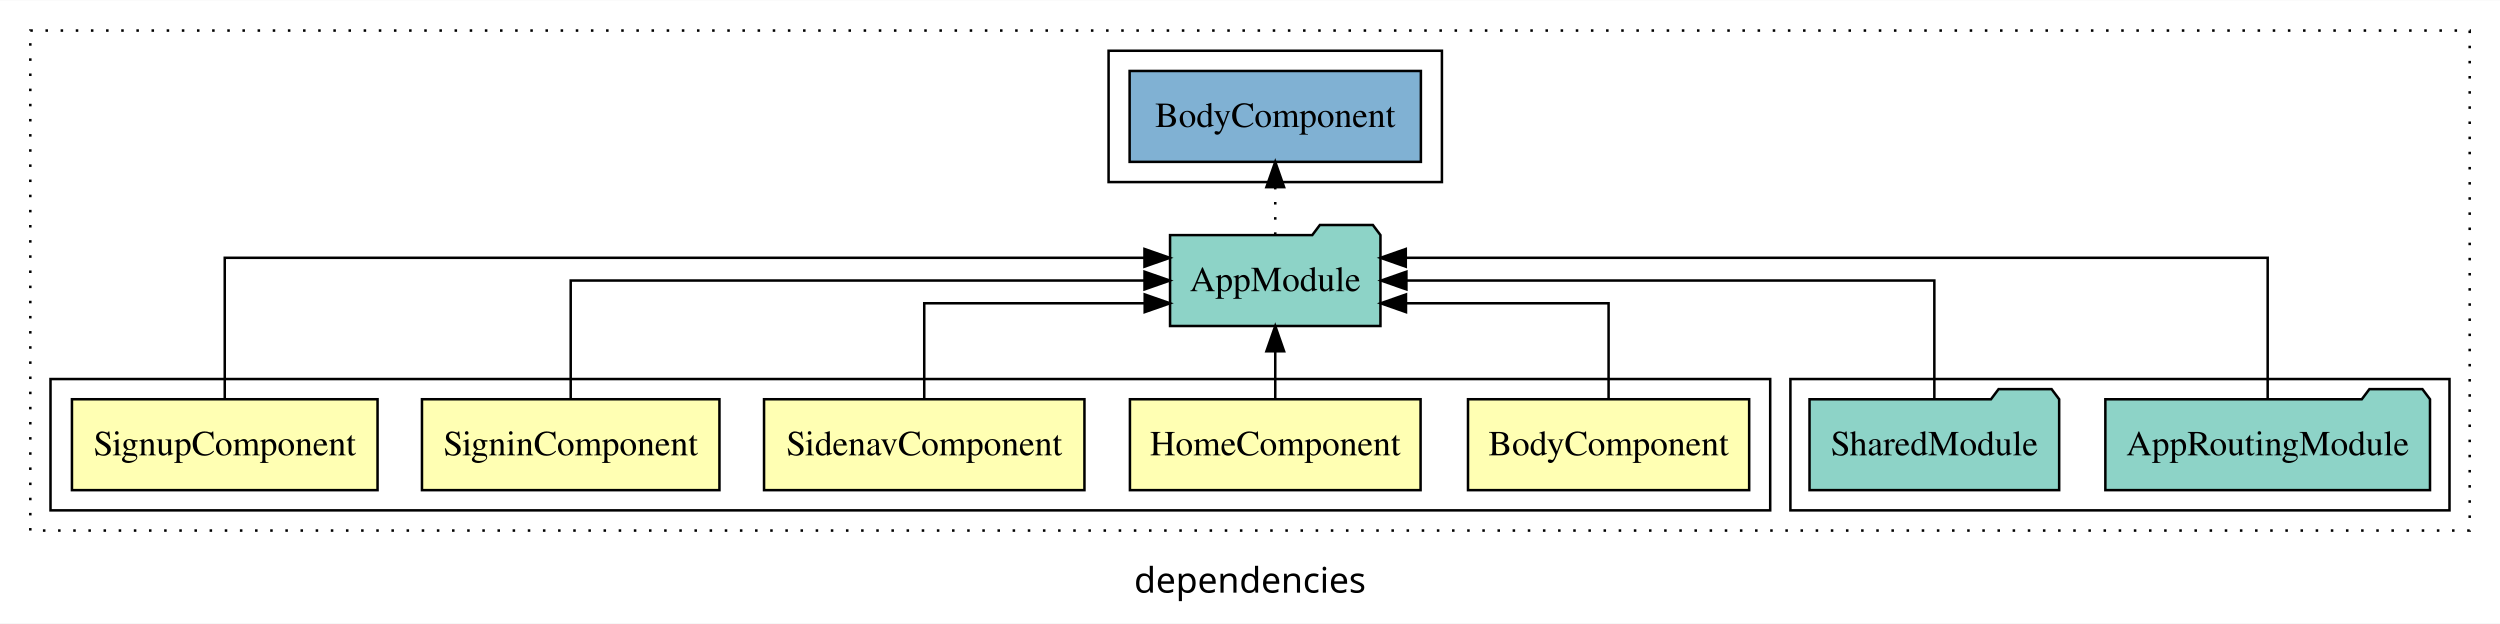
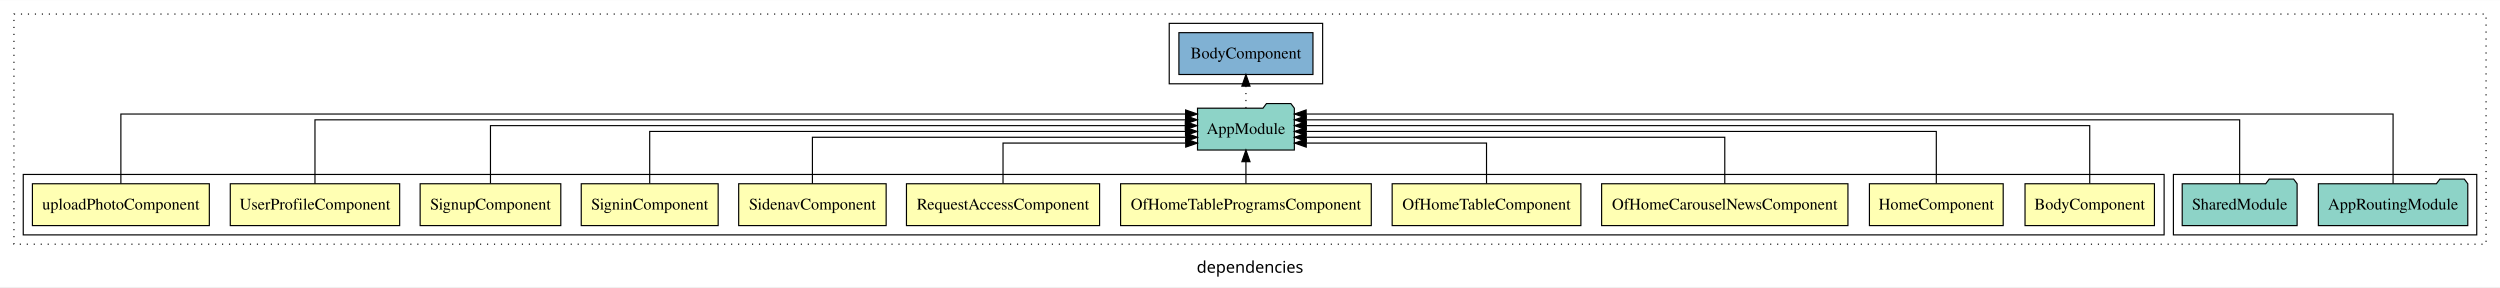
- <svg xmlns="http://www.w3.org/2000/svg" width="990pt" height="247pt" viewBox="0.00 0.00 990.00 246.80">
+ <svg xmlns="http://www.w3.org/2000/svg" width="2151pt" height="247pt" viewBox="0.00 0.00 2151.00 246.80">
  <g id="graph0" class="graph" transform="scale(1 1) rotate(0) translate(4 242.8)">
-     <polygon fill="white" stroke="transparent" points="-4,4 -4,-242.8 986,-242.8 986,4 -4,4" />
-     <text text-anchor="middle" x="491" y="-8.2" font-family="sans-serif" font-size="14.00">dependencies</text>
+     <polygon fill="white" stroke="transparent" points="-4,4 -4,-242.8 2147,-242.8 2147,4 -4,4" />
+     <text text-anchor="middle" x="1071.5" y="-8.2" font-family="sans-serif" font-size="14.00">dependencies</text>
    <g id="clust1" class="cluster">
-       <polygon fill="none" stroke="black" stroke-dasharray="1,5" points="8,-32.8 8,-230.8 974,-230.8 974,-32.8 8,-32.8" />
+       <polygon fill="none" stroke="black" stroke-dasharray="1,5" points="8,-32.8 8,-230.8 2135,-230.8 2135,-32.8 8,-32.8" />
    </g>
-     <g id="clust8" class="cluster">
-       <polygon fill="none" stroke="black" points="705,-40.8 705,-92.8 966,-92.8 966,-40.8 705,-40.8" />
-     </g>
-     <g id="clust10" class="cluster">
-       <polygon fill="none" stroke="black" points="435,-170.8 435,-222.8 567,-222.8 567,-170.8 435,-170.8" />
+     <g id="clust14" class="cluster">
+       <polygon fill="none" stroke="black" points="1866,-40.8 1866,-92.8 2127,-92.8 2127,-40.8 1866,-40.8" />
    </g>
    <g id="clust2" class="cluster">
-       <polygon fill="none" stroke="black" points="16,-40.8 16,-92.8 697,-92.8 697,-40.8 16,-40.8" />
+       <polygon fill="none" stroke="black" points="16,-40.8 16,-92.8 1858,-92.8 1858,-40.8 16,-40.8" />
+     </g>
+     <g id="clust16" class="cluster">
+       <polygon fill="none" stroke="black" points="1002,-170.8 1002,-222.8 1134,-222.8 1134,-170.8 1002,-170.8" />
    </g>
    <g id="node1" class="node">
-       <polygon fill="#ffffb3" stroke="black" points="688.67,-84.8 577.33,-84.8 577.33,-48.8 688.67,-48.8 688.67,-84.8" />
-       <text text-anchor="middle" x="633" y="-62.6" font-family="Times,serif" font-size="14.00">BodyComponent</text>
+       <polygon fill="#ffffb3" stroke="black" points="1849.67,-84.8 1738.33,-84.8 1738.33,-48.8 1849.67,-48.8 1849.67,-84.8" />
+       <text text-anchor="middle" x="1794" y="-62.6" font-family="Times,serif" font-size="14.00">BodyComponent</text>
+     </g>
+     <g id="node12" class="node">
+       <polygon fill="#8dd3c7" stroke="black" points="1109.66,-149.8 1106.66,-153.8 1085.66,-153.8 1082.66,-149.8 1026.34,-149.8 1026.34,-113.8 1109.66,-113.8 1109.66,-149.8" />
+       <text text-anchor="middle" x="1068" y="-127.6" font-family="Times,serif" font-size="14.00">AppModule</text>
+     </g>
+     <g id="edge1" class="edge">
+       <path fill="none" stroke="black" d="M1794,-85.02C1794,-105.17 1794,-134.8 1794,-134.8 1794,-134.8 1119.91,-134.8 1119.91,-134.8" />
+       <polygon fill="black" stroke="black" points="1119.91,-131.3 1109.91,-134.8 1119.91,-138.3 1119.91,-131.3" />
+     </g>
+     <g id="node2" class="node">
+       <polygon fill="#ffffb3" stroke="black" points="1719.55,-84.8 1604.45,-84.8 1604.45,-48.8 1719.55,-48.8 1719.55,-84.8" />
+       <text text-anchor="middle" x="1662" y="-62.6" font-family="Times,serif" font-size="14.00">HomeComponent</text>
+     </g>
+     <g id="edge2" class="edge">
+       <path fill="none" stroke="black" d="M1662,-85.02C1662,-103.63 1662,-129.8 1662,-129.8 1662,-129.8 1119.77,-129.8 1119.77,-129.8" />
+       <polygon fill="black" stroke="black" points="1119.77,-126.3 1109.77,-129.8 1119.77,-133.3 1119.77,-126.3" />
+     </g>
+     <g id="node3" class="node">
+       <polygon fill="#ffffb3" stroke="black" points="1585.97,-84.8 1374.03,-84.8 1374.03,-48.8 1585.97,-48.8 1585.97,-84.8" />
+       <text text-anchor="middle" x="1480" y="-62.6" font-family="Times,serif" font-size="14.00">OfHomeCarouselNewsComponent</text>
+     </g>
+     <g id="edge3" class="edge">
+       <path fill="none" stroke="black" d="M1480,-84.83C1480,-101.86 1480,-124.8 1480,-124.8 1480,-124.8 1119.77,-124.8 1119.77,-124.8" />
+       <polygon fill="black" stroke="black" points="1119.77,-121.3 1109.77,-124.8 1119.77,-128.3 1119.77,-121.3" />
+     </g>
+     <g id="node4" class="node">
+       <polygon fill="#ffffb3" stroke="black" points="1356.19,-84.8 1193.81,-84.8 1193.81,-48.8 1356.19,-48.8 1356.19,-84.8" />
+       <text text-anchor="middle" x="1275" y="-62.6" font-family="Times,serif" font-size="14.00">OfHomeTableComponent</text>
+     </g>
+     <g id="edge4" class="edge">
+       <path fill="none" stroke="black" d="M1275,-85.04C1275,-100.37 1275,-119.8 1275,-119.8 1275,-119.8 1119.89,-119.8 1119.89,-119.8" />
+       <polygon fill="black" stroke="black" points="1119.89,-116.3 1109.89,-119.8 1119.89,-123.3 1119.89,-116.3" />
+     </g>
+     <g id="node5" class="node">
+       <polygon fill="#ffffb3" stroke="black" points="1175.85,-84.8 960.15,-84.8 960.15,-48.8 1175.85,-48.8 1175.85,-84.8" />
+       <text text-anchor="middle" x="1068" y="-62.6" font-family="Times,serif" font-size="14.00">OfHomeTableProgramsComponent</text>
+     </g>
+     <g id="edge5" class="edge">
+       <path fill="none" stroke="black" d="M1068,-84.91C1068,-84.91 1068,-103.79 1068,-103.79" />
+       <polygon fill="black" stroke="black" points="1064.5,-103.79 1068,-113.79 1071.5,-103.79 1064.5,-103.79" />
    </g>
    <g id="node6" class="node">
-       <polygon fill="#8dd3c7" stroke="black" points="542.66,-149.8 539.66,-153.8 518.66,-153.8 515.66,-149.8 459.34,-149.8 459.34,-113.8 542.66,-113.8 542.66,-149.8" />
-       <text text-anchor="middle" x="501" y="-127.6" font-family="Times,serif" font-size="14.00">AppModule</text>
+       <polygon fill="#ffffb3" stroke="black" points="942.08,-84.8 775.92,-84.8 775.92,-48.8 942.08,-48.8 942.08,-84.8" />
+       <text text-anchor="middle" x="859" y="-62.6" font-family="Times,serif" font-size="14.00">RequestAccessComponent</text>
    </g>
-     <g id="edge1" class="edge">
-       <path fill="none" stroke="black" d="M633,-84.83C633,-101.2 633,-122.8 633,-122.8 633,-122.8 552.77,-122.8 552.77,-122.8" />
-       <polygon fill="black" stroke="black" points="552.77,-119.3 542.77,-122.8 552.77,-126.3 552.77,-119.3" />
+     <g id="edge6" class="edge">
+       <path fill="none" stroke="black" d="M859,-85.04C859,-100.37 859,-119.8 859,-119.8 859,-119.8 1016.21,-119.8 1016.21,-119.8" />
+       <polygon fill="black" stroke="black" points="1016.21,-123.3 1026.21,-119.8 1016.21,-116.3 1016.21,-123.3" />
    </g>
-     <g id="node2" class="node">
-       <polygon fill="#ffffb3" stroke="black" points="558.55,-84.8 443.45,-84.8 443.45,-48.8 558.55,-48.8 558.55,-84.8" />
-       <text text-anchor="middle" x="501" y="-62.6" font-family="Times,serif" font-size="14.00">HomeComponent</text>
+     <g id="node7" class="node">
+       <polygon fill="#ffffb3" stroke="black" points="758.44,-84.8 631.56,-84.8 631.56,-48.8 758.44,-48.8 758.44,-84.8" />
+       <text text-anchor="middle" x="695" y="-62.6" font-family="Times,serif" font-size="14.00">SidenavComponent</text>
    </g>
-     <g id="edge2" class="edge">
-       <path fill="none" stroke="black" d="M501,-84.91C501,-84.91 501,-103.79 501,-103.79" />
-       <polygon fill="black" stroke="black" points="497.5,-103.79 501,-113.79 504.5,-103.79 497.5,-103.79" />
+     <g id="edge7" class="edge">
+       <path fill="none" stroke="black" d="M695,-84.83C695,-101.86 695,-124.8 695,-124.8 695,-124.8 1016.3,-124.8 1016.3,-124.8" />
+       <polygon fill="black" stroke="black" points="1016.3,-128.3 1026.3,-124.8 1016.3,-121.3 1016.3,-128.3" />
    </g>
-     <g id="node3" class="node">
-       <polygon fill="#ffffb3" stroke="black" points="425.44,-84.8 298.56,-84.8 298.56,-48.8 425.44,-48.8 425.44,-84.8" />
-       <text text-anchor="middle" x="362" y="-62.6" font-family="Times,serif" font-size="14.00">SidenavComponent</text>
+     <g id="node8" class="node">
+       <polygon fill="#ffffb3" stroke="black" points="613.9,-84.8 496.1,-84.8 496.1,-48.8 613.9,-48.8 613.9,-84.8" />
+       <text text-anchor="middle" x="555" y="-62.6" font-family="Times,serif" font-size="14.00">SigninComponent</text>
    </g>
-     <g id="edge3" class="edge">
-       <path fill="none" stroke="black" d="M362,-84.83C362,-101.2 362,-122.8 362,-122.8 362,-122.8 449.3,-122.8 449.3,-122.8" />
-       <polygon fill="black" stroke="black" points="449.3,-126.3 459.3,-122.8 449.3,-119.3 449.3,-126.3" />
-     </g>
-     <g id="node4" class="node">
-       <polygon fill="#ffffb3" stroke="black" points="280.9,-84.8 163.1,-84.8 163.1,-48.8 280.9,-48.8 280.9,-84.8" />
-       <text text-anchor="middle" x="222" y="-62.6" font-family="Times,serif" font-size="14.00">SigninComponent</text>
-     </g>
-     <g id="edge4" class="edge">
-       <path fill="none" stroke="black" d="M222,-84.91C222,-104.14 222,-131.8 222,-131.8 222,-131.8 449.23,-131.8 449.23,-131.8" />
-       <polygon fill="black" stroke="black" points="449.23,-135.3 459.23,-131.8 449.23,-128.3 449.23,-135.3" />
-     </g>
-     <g id="node5" class="node">
-       <polygon fill="#ffffb3" stroke="black" points="145.51,-84.8 24.49,-84.8 24.49,-48.8 145.51,-48.8 145.51,-84.8" />
-       <text text-anchor="middle" x="85" y="-62.6" font-family="Times,serif" font-size="14.00">SignupComponent</text>
-     </g>
-     <g id="edge5" class="edge">
-       <path fill="none" stroke="black" d="M85,-85.09C85,-107.01 85,-140.8 85,-140.8 85,-140.8 449.21,-140.8 449.21,-140.8" />
-       <polygon fill="black" stroke="black" points="449.21,-144.3 459.21,-140.8 449.21,-137.3 449.21,-144.3" />
+     <g id="edge8" class="edge">
+       <path fill="none" stroke="black" d="M555,-85.02C555,-103.63 555,-129.8 555,-129.8 555,-129.8 1016.02,-129.8 1016.02,-129.8" />
+       <polygon fill="black" stroke="black" points="1016.02,-133.3 1026.02,-129.8 1016.02,-126.3 1016.02,-133.3" />
    </g>
    <g id="node9" class="node">
-       <polygon fill="#80b1d3" stroke="black" points="558.67,-214.8 443.33,-214.8 443.33,-178.8 558.67,-178.8 558.67,-214.8" />
-       <text text-anchor="middle" x="501" y="-192.6" font-family="Times,serif" font-size="14.00">BodyComponent </text>
+       <polygon fill="#ffffb3" stroke="black" points="478.51,-84.8 357.49,-84.8 357.49,-48.8 478.51,-48.8 478.51,-84.8" />
+       <text text-anchor="middle" x="418" y="-62.6" font-family="Times,serif" font-size="14.00">SignupComponent</text>
    </g>
-     <g id="edge8" class="edge">
-       <path fill="none" stroke="black" stroke-dasharray="1,5" d="M501,-149.91C501,-149.91 501,-168.79 501,-168.79" />
-       <polygon fill="black" stroke="black" points="497.5,-168.79 501,-178.79 504.5,-168.79 497.5,-168.79" />
+     <g id="edge9" class="edge">
+       <path fill="none" stroke="black" d="M418,-85.02C418,-105.17 418,-134.8 418,-134.8 418,-134.8 1015.85,-134.8 1015.85,-134.8" />
+       <polygon fill="black" stroke="black" points="1015.85,-138.3 1025.85,-134.8 1015.85,-131.3 1015.85,-138.3" />
    </g>
-     <g id="node7" class="node">
-       <polygon fill="#8dd3c7" stroke="black" points="958.28,-84.8 955.28,-88.8 934.28,-88.8 931.28,-84.8 829.72,-84.8 829.72,-48.8 958.28,-48.8 958.28,-84.8" />
-       <text text-anchor="middle" x="894" y="-62.6" font-family="Times,serif" font-size="14.00">AppRoutingModule</text>
+     <g id="node10" class="node">
+       <polygon fill="#ffffb3" stroke="black" points="339.87,-84.8 194.13,-84.8 194.13,-48.8 339.87,-48.8 339.87,-84.8" />
+       <text text-anchor="middle" x="267" y="-62.6" font-family="Times,serif" font-size="14.00">UserProfileComponent</text>
    </g>
-     <g id="edge6" class="edge">
-       <path fill="none" stroke="black" d="M894,-85.09C894,-107.01 894,-140.8 894,-140.8 894,-140.8 552.69,-140.8 552.69,-140.8" />
-       <polygon fill="black" stroke="black" points="552.69,-137.3 542.69,-140.8 552.69,-144.3 552.69,-137.3" />
+     <g id="edge10" class="edge">
+       <path fill="none" stroke="black" d="M267,-84.84C267,-106.46 267,-139.8 267,-139.8 267,-139.8 1016.06,-139.8 1016.06,-139.8" />
+       <polygon fill="black" stroke="black" points="1016.06,-143.3 1026.06,-139.8 1016.06,-136.3 1016.06,-143.3" />
    </g>
-     <g id="node8" class="node">
-       <polygon fill="#8dd3c7" stroke="black" points="811.43,-84.8 808.43,-88.8 787.43,-88.8 784.43,-84.8 712.57,-84.8 712.57,-48.8 811.43,-48.8 811.43,-84.8" />
-       <text text-anchor="middle" x="762" y="-62.6" font-family="Times,serif" font-size="14.00">SharedModule</text>
+     <g id="node11" class="node">
+       <polygon fill="#ffffb3" stroke="black" points="176.11,-84.8 23.89,-84.8 23.89,-48.8 176.11,-48.8 176.11,-84.8" />
+       <text text-anchor="middle" x="100" y="-62.6" font-family="Times,serif" font-size="14.00">uploadPhotoComponent</text>
    </g>
-     <g id="edge7" class="edge">
-       <path fill="none" stroke="black" d="M762,-84.91C762,-104.14 762,-131.8 762,-131.8 762,-131.8 552.93,-131.8 552.93,-131.8" />
-       <polygon fill="black" stroke="black" points="552.93,-128.3 542.93,-131.8 552.93,-135.3 552.93,-128.3" />
+     <g id="edge11" class="edge">
+       <path fill="none" stroke="black" d="M100,-84.89C100,-107.93 100,-144.8 100,-144.8 100,-144.8 1016.1,-144.8 1016.1,-144.8" />
+       <polygon fill="black" stroke="black" points="1016.1,-148.3 1026.1,-144.8 1016.1,-141.3 1016.1,-148.3" />
+     </g>
+     <g id="node15" class="node">
+       <polygon fill="#80b1d3" stroke="black" points="1125.67,-214.8 1010.33,-214.8 1010.33,-178.8 1125.67,-178.8 1125.67,-214.8" />
+       <text text-anchor="middle" x="1068" y="-192.6" font-family="Times,serif" font-size="14.00">BodyComponent </text>
+     </g>
+     <g id="edge14" class="edge">
+       <path fill="none" stroke="black" stroke-dasharray="1,5" d="M1068,-149.91C1068,-149.91 1068,-168.79 1068,-168.79" />
+       <polygon fill="black" stroke="black" points="1064.5,-168.79 1068,-178.79 1071.5,-168.79 1064.5,-168.79" />
+     </g>
+     <g id="node13" class="node">
+       <polygon fill="#8dd3c7" stroke="black" points="2119.28,-84.8 2116.28,-88.8 2095.28,-88.8 2092.28,-84.8 1990.72,-84.8 1990.72,-48.8 2119.28,-48.8 2119.28,-84.8" />
+       <text text-anchor="middle" x="2055" y="-62.6" font-family="Times,serif" font-size="14.00">AppRoutingModule</text>
+     </g>
+     <g id="edge12" class="edge">
+       <path fill="none" stroke="black" d="M2055,-84.89C2055,-107.93 2055,-144.8 2055,-144.8 2055,-144.8 1119.78,-144.8 1119.78,-144.8" />
+       <polygon fill="black" stroke="black" points="1119.78,-141.3 1109.78,-144.8 1119.78,-148.3 1119.78,-141.3" />
+     </g>
+     <g id="node14" class="node">
+       <polygon fill="#8dd3c7" stroke="black" points="1972.43,-84.8 1969.43,-88.8 1948.43,-88.8 1945.43,-84.8 1873.57,-84.8 1873.57,-48.8 1972.43,-48.8 1972.43,-84.8" />
+       <text text-anchor="middle" x="1923" y="-62.6" font-family="Times,serif" font-size="14.00">SharedModule</text>
+     </g>
+     <g id="edge13" class="edge">
+       <path fill="none" stroke="black" d="M1923,-84.84C1923,-106.46 1923,-139.8 1923,-139.8 1923,-139.8 1119.82,-139.8 1119.82,-139.8" />
+       <polygon fill="black" stroke="black" points="1119.82,-136.3 1109.82,-139.8 1119.82,-143.3 1119.82,-136.3" />
    </g>
  </g>
</svg>
